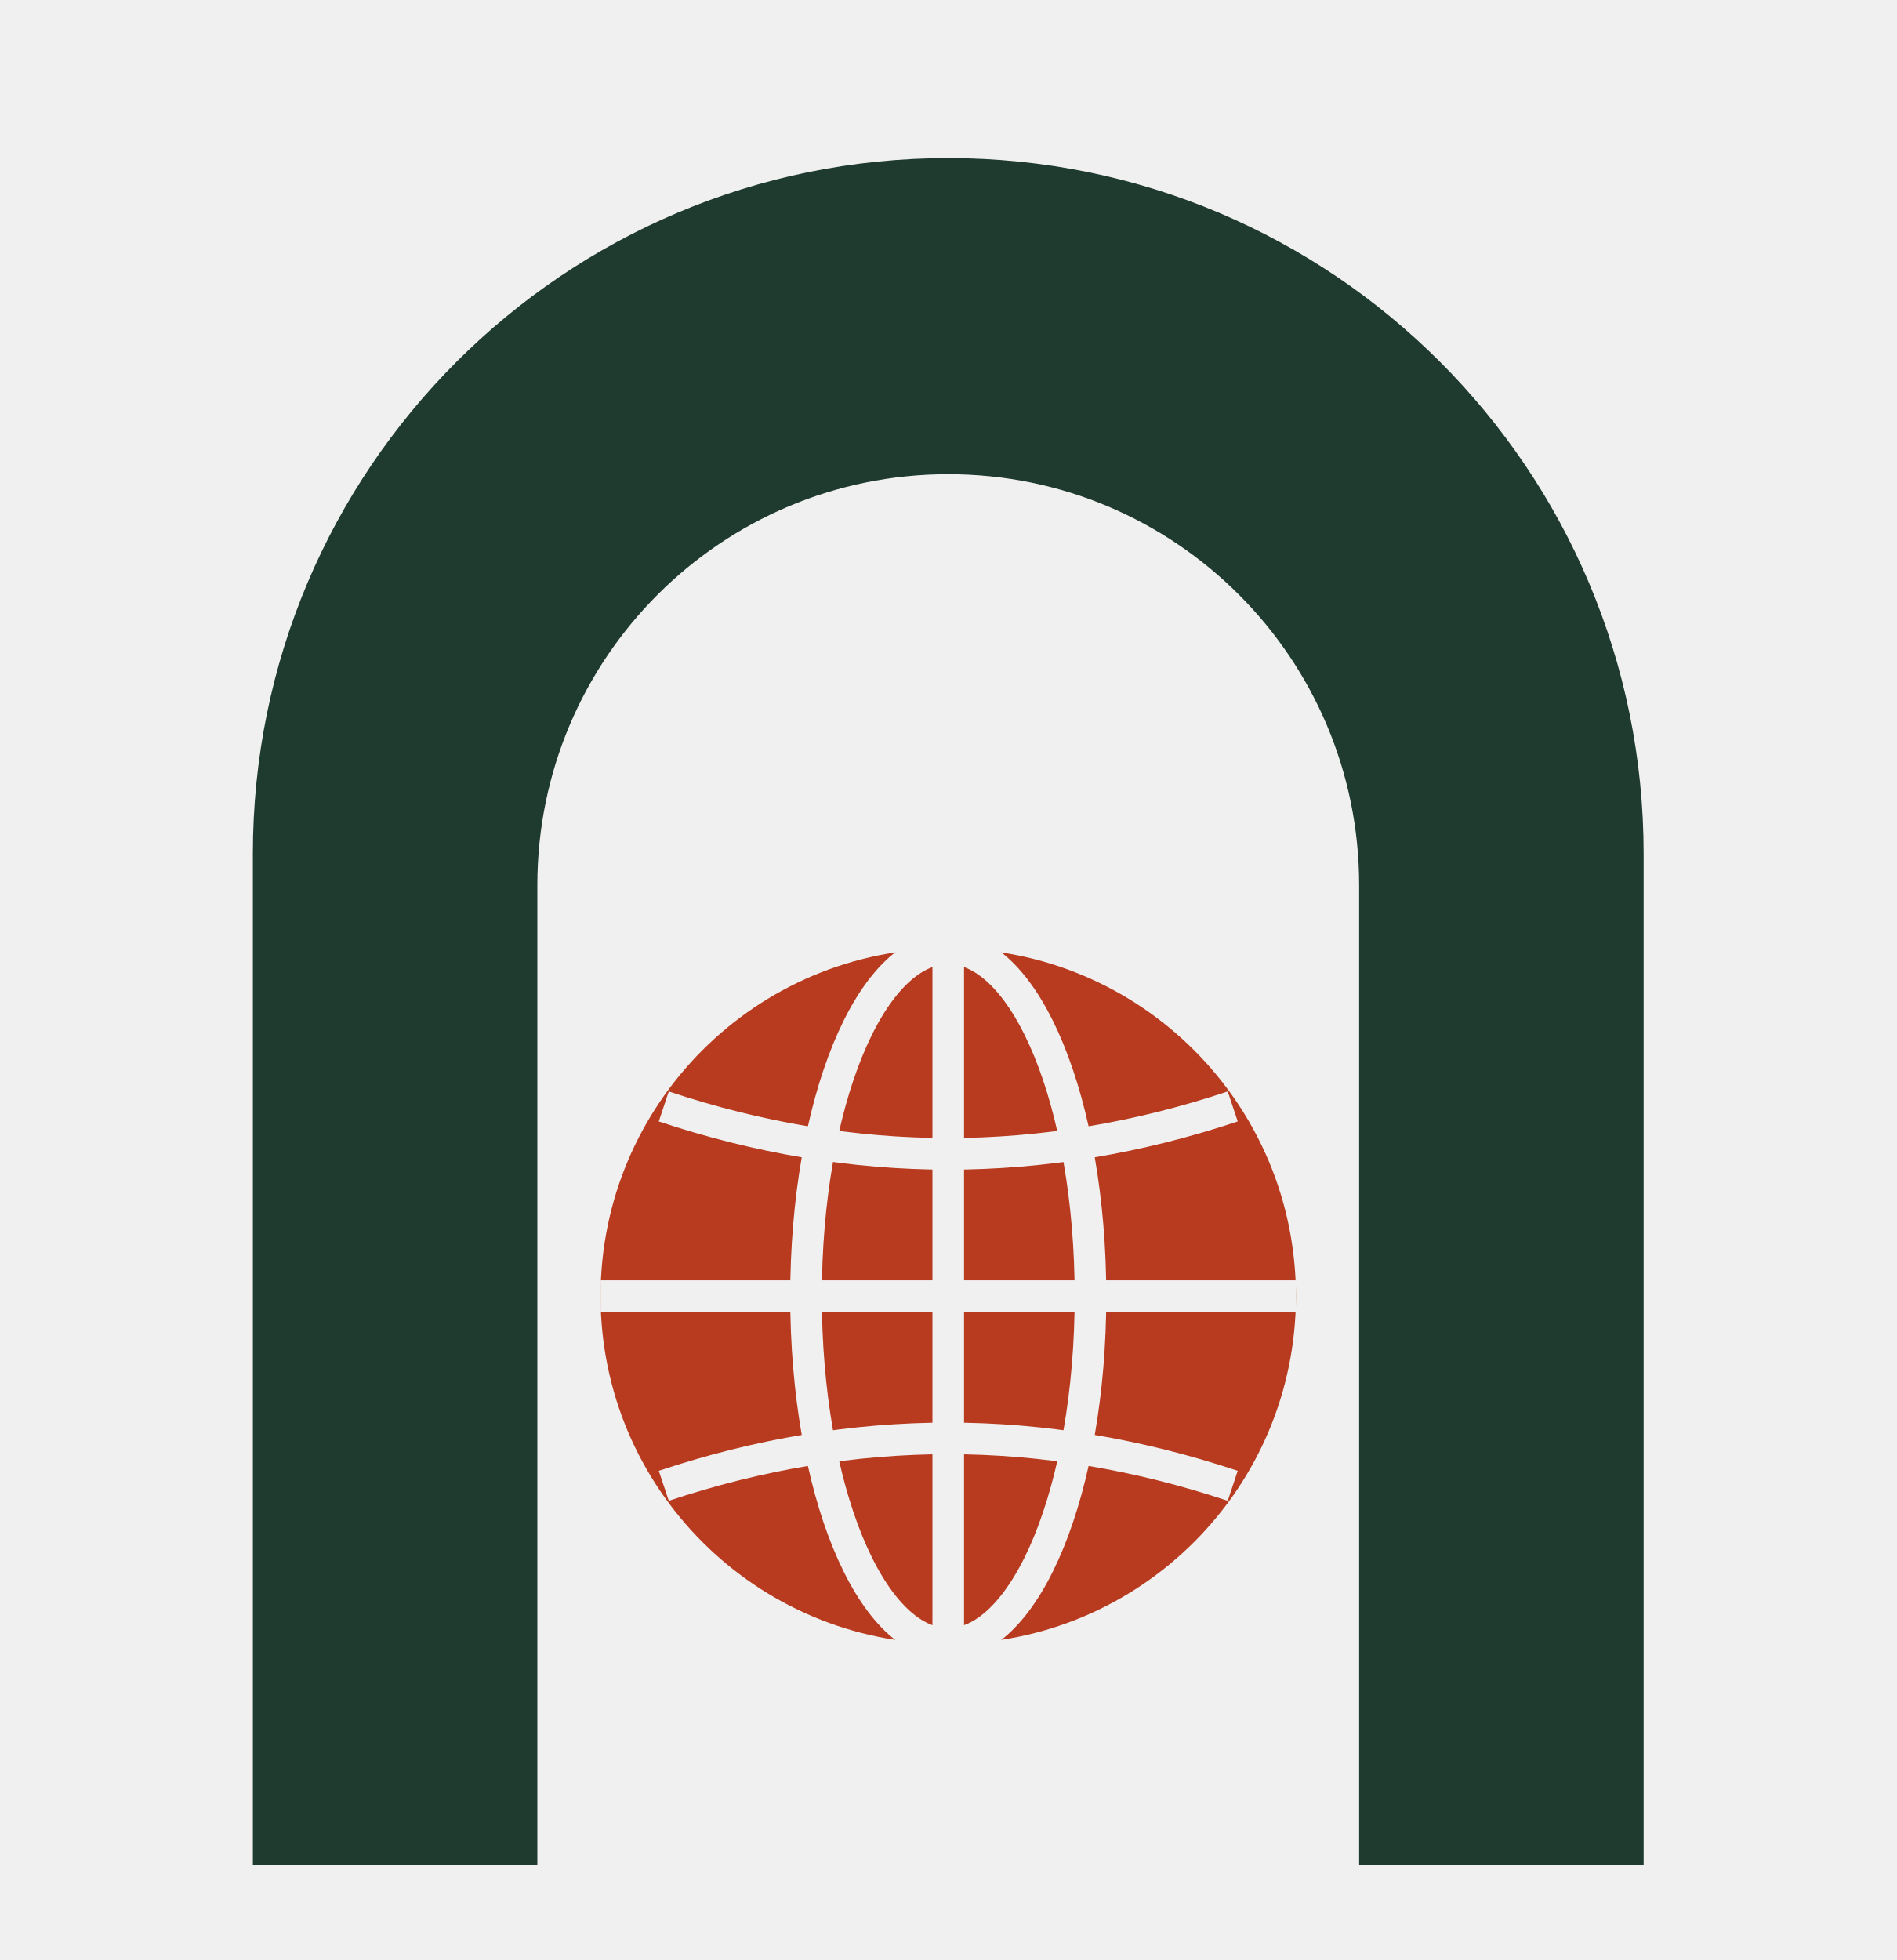
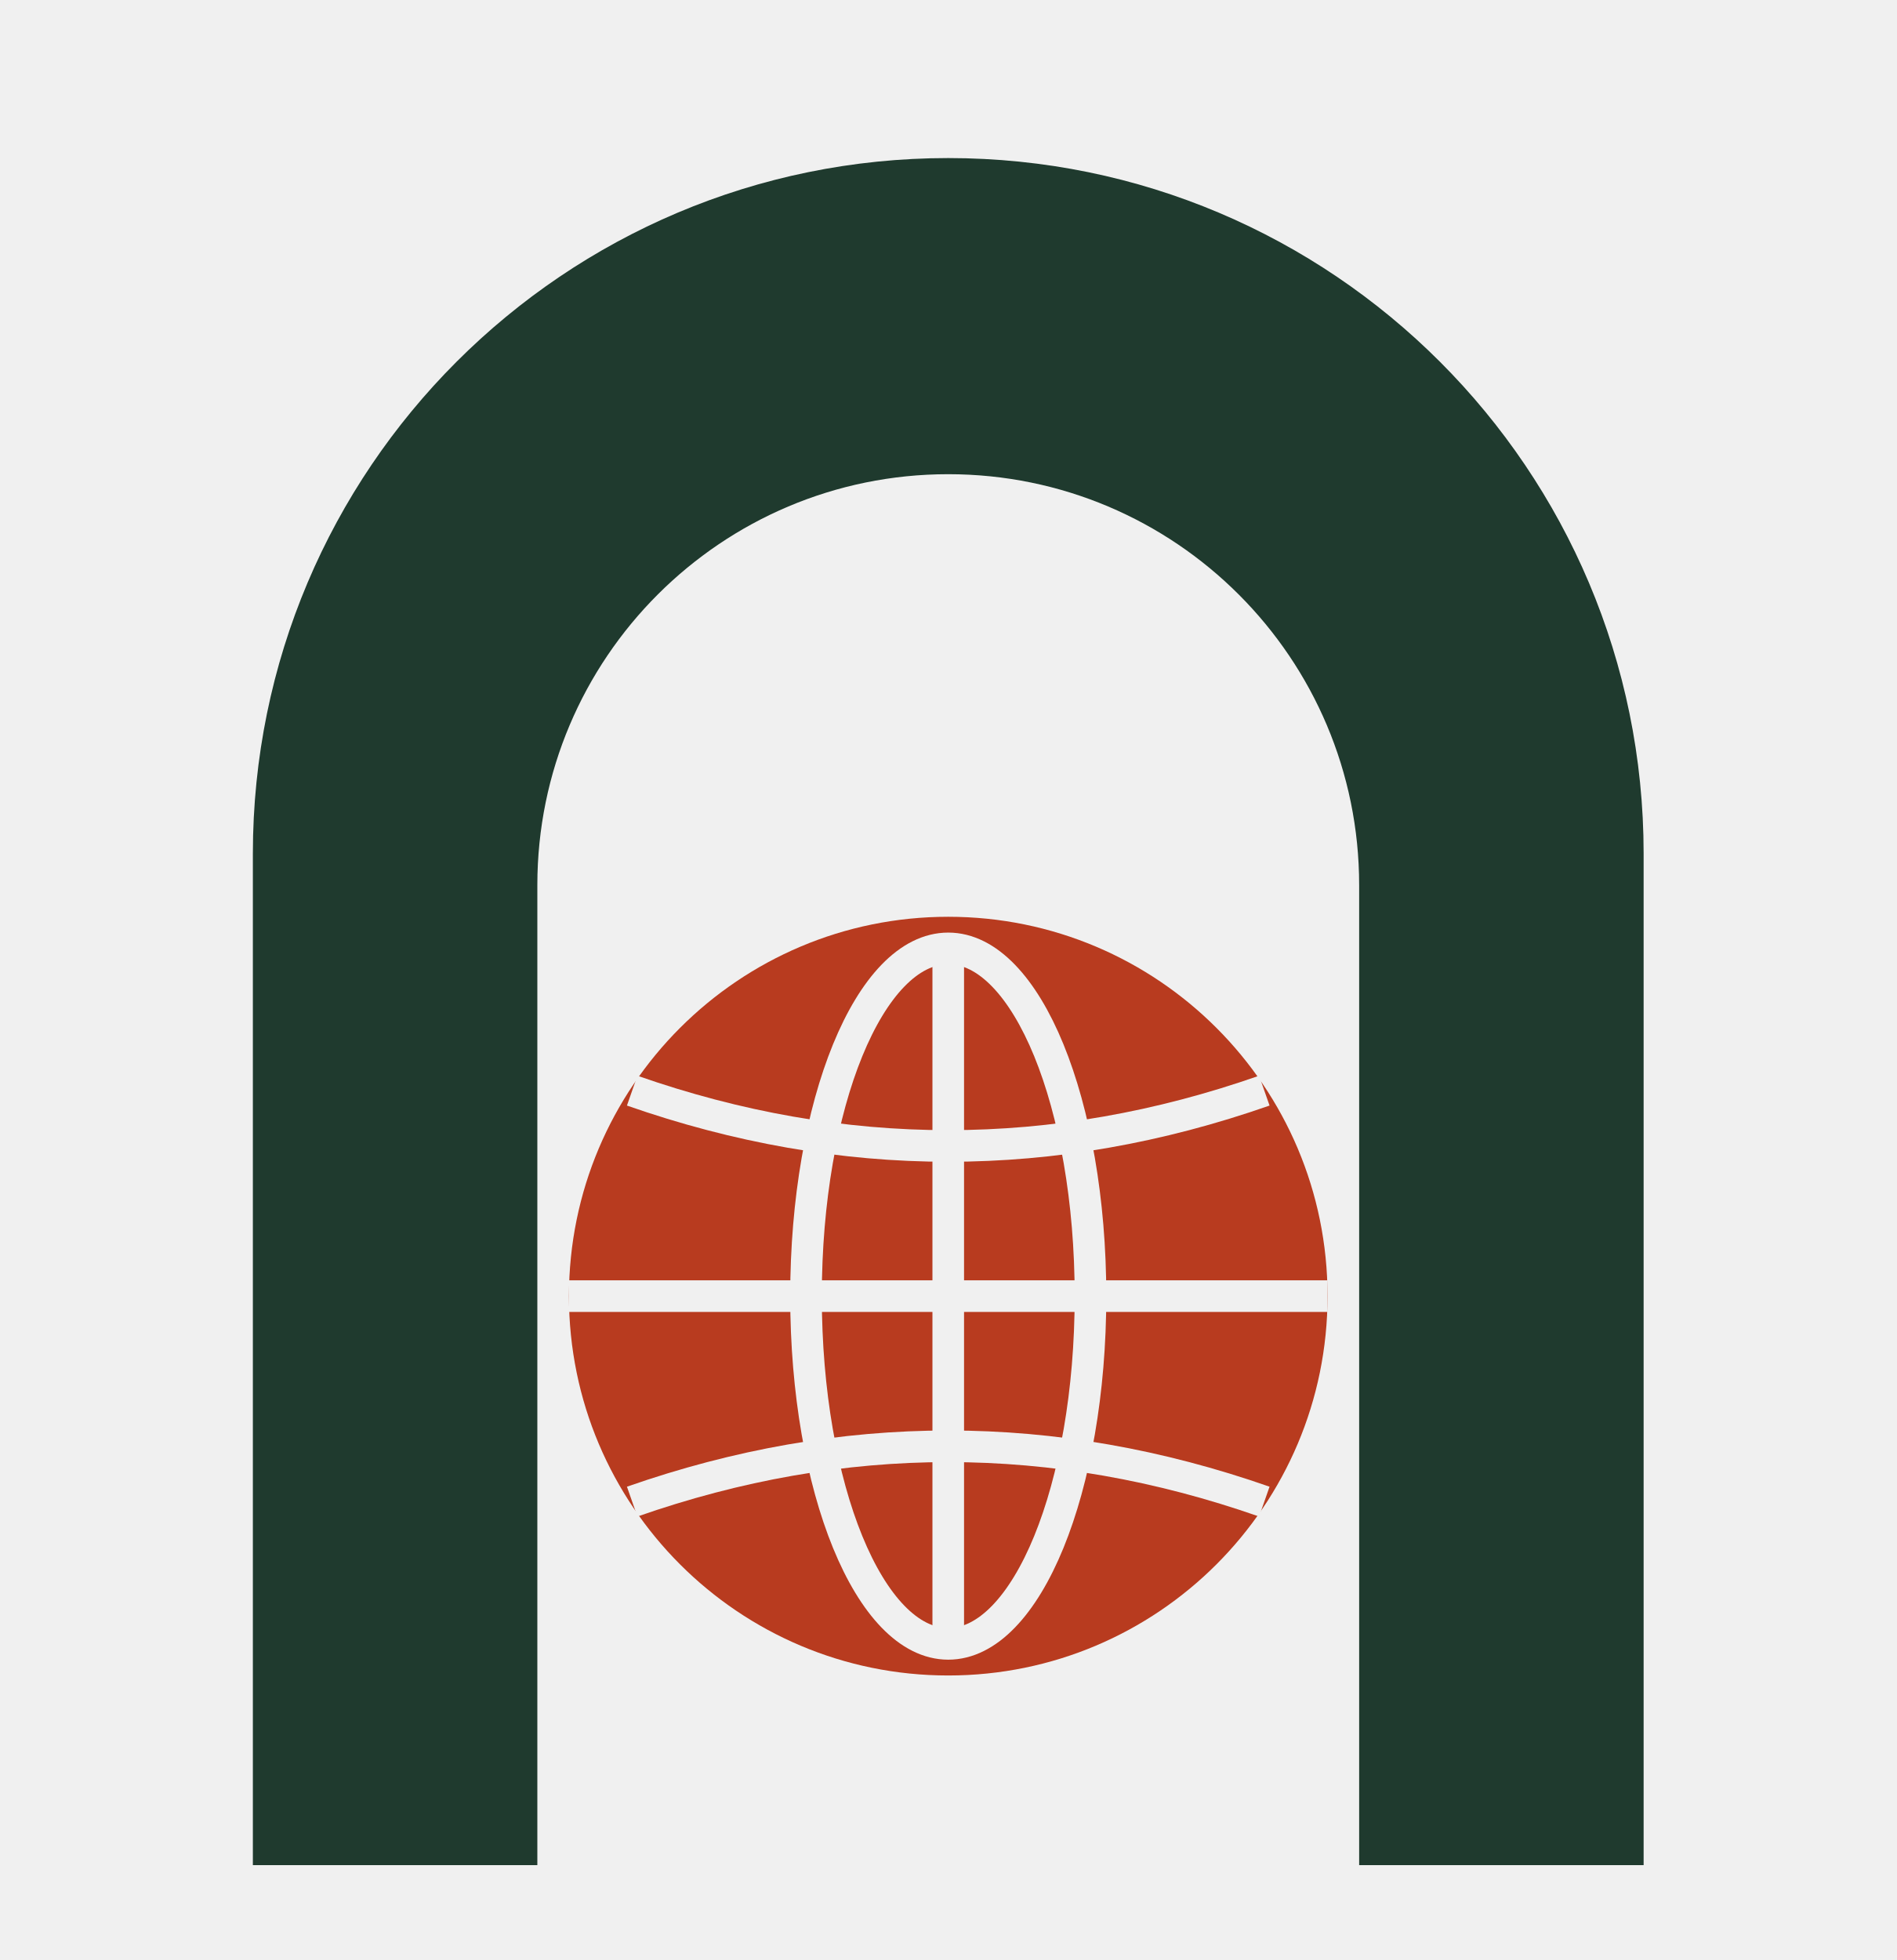
<svg xmlns="http://www.w3.org/2000/svg" viewBox="0 0 120 124" width="120" height="124" role="img" aria-label="MioTEM">
  <mask id="m1" maskUnits="userSpaceOnUse" x="0" y="0" width="120" height="124">
    <rect width="120" height="124" fill="#fff" />
    <g fill="none" stroke="#000" stroke-width="2">
      <ellipse cx="60" cy="82" rx="9" ry="22" />
      <line x1="60" y1="60" x2="60" y2="104" />
-       <line x1="38" y1="82" x2="82" y2="82" />
-       <path d="M42 70Q60 76 78 70M42 94Q60 88 78 94" />
+       <line x1="36" y1="82" x2="84" y2="82" />
+       <path d="M40 69Q60 76 80 69M40 95Q60 88 80 95" />
    </g>
  </mask>
  <path fill-rule="evenodd" fill="#1F3A2E" d="M16 118V54A44 44 0 0 1 104 54V118ZM34 118V56A26 26 0 0 1 86 56V118Z" />
-   <circle cx="60" cy="82" r="22" fill="#B83B1F" mask="url(#m1)" />
+   <circle cx="60" cy="82" r="24" fill="#B83B1F" mask="url(#m1)" />
</svg>
